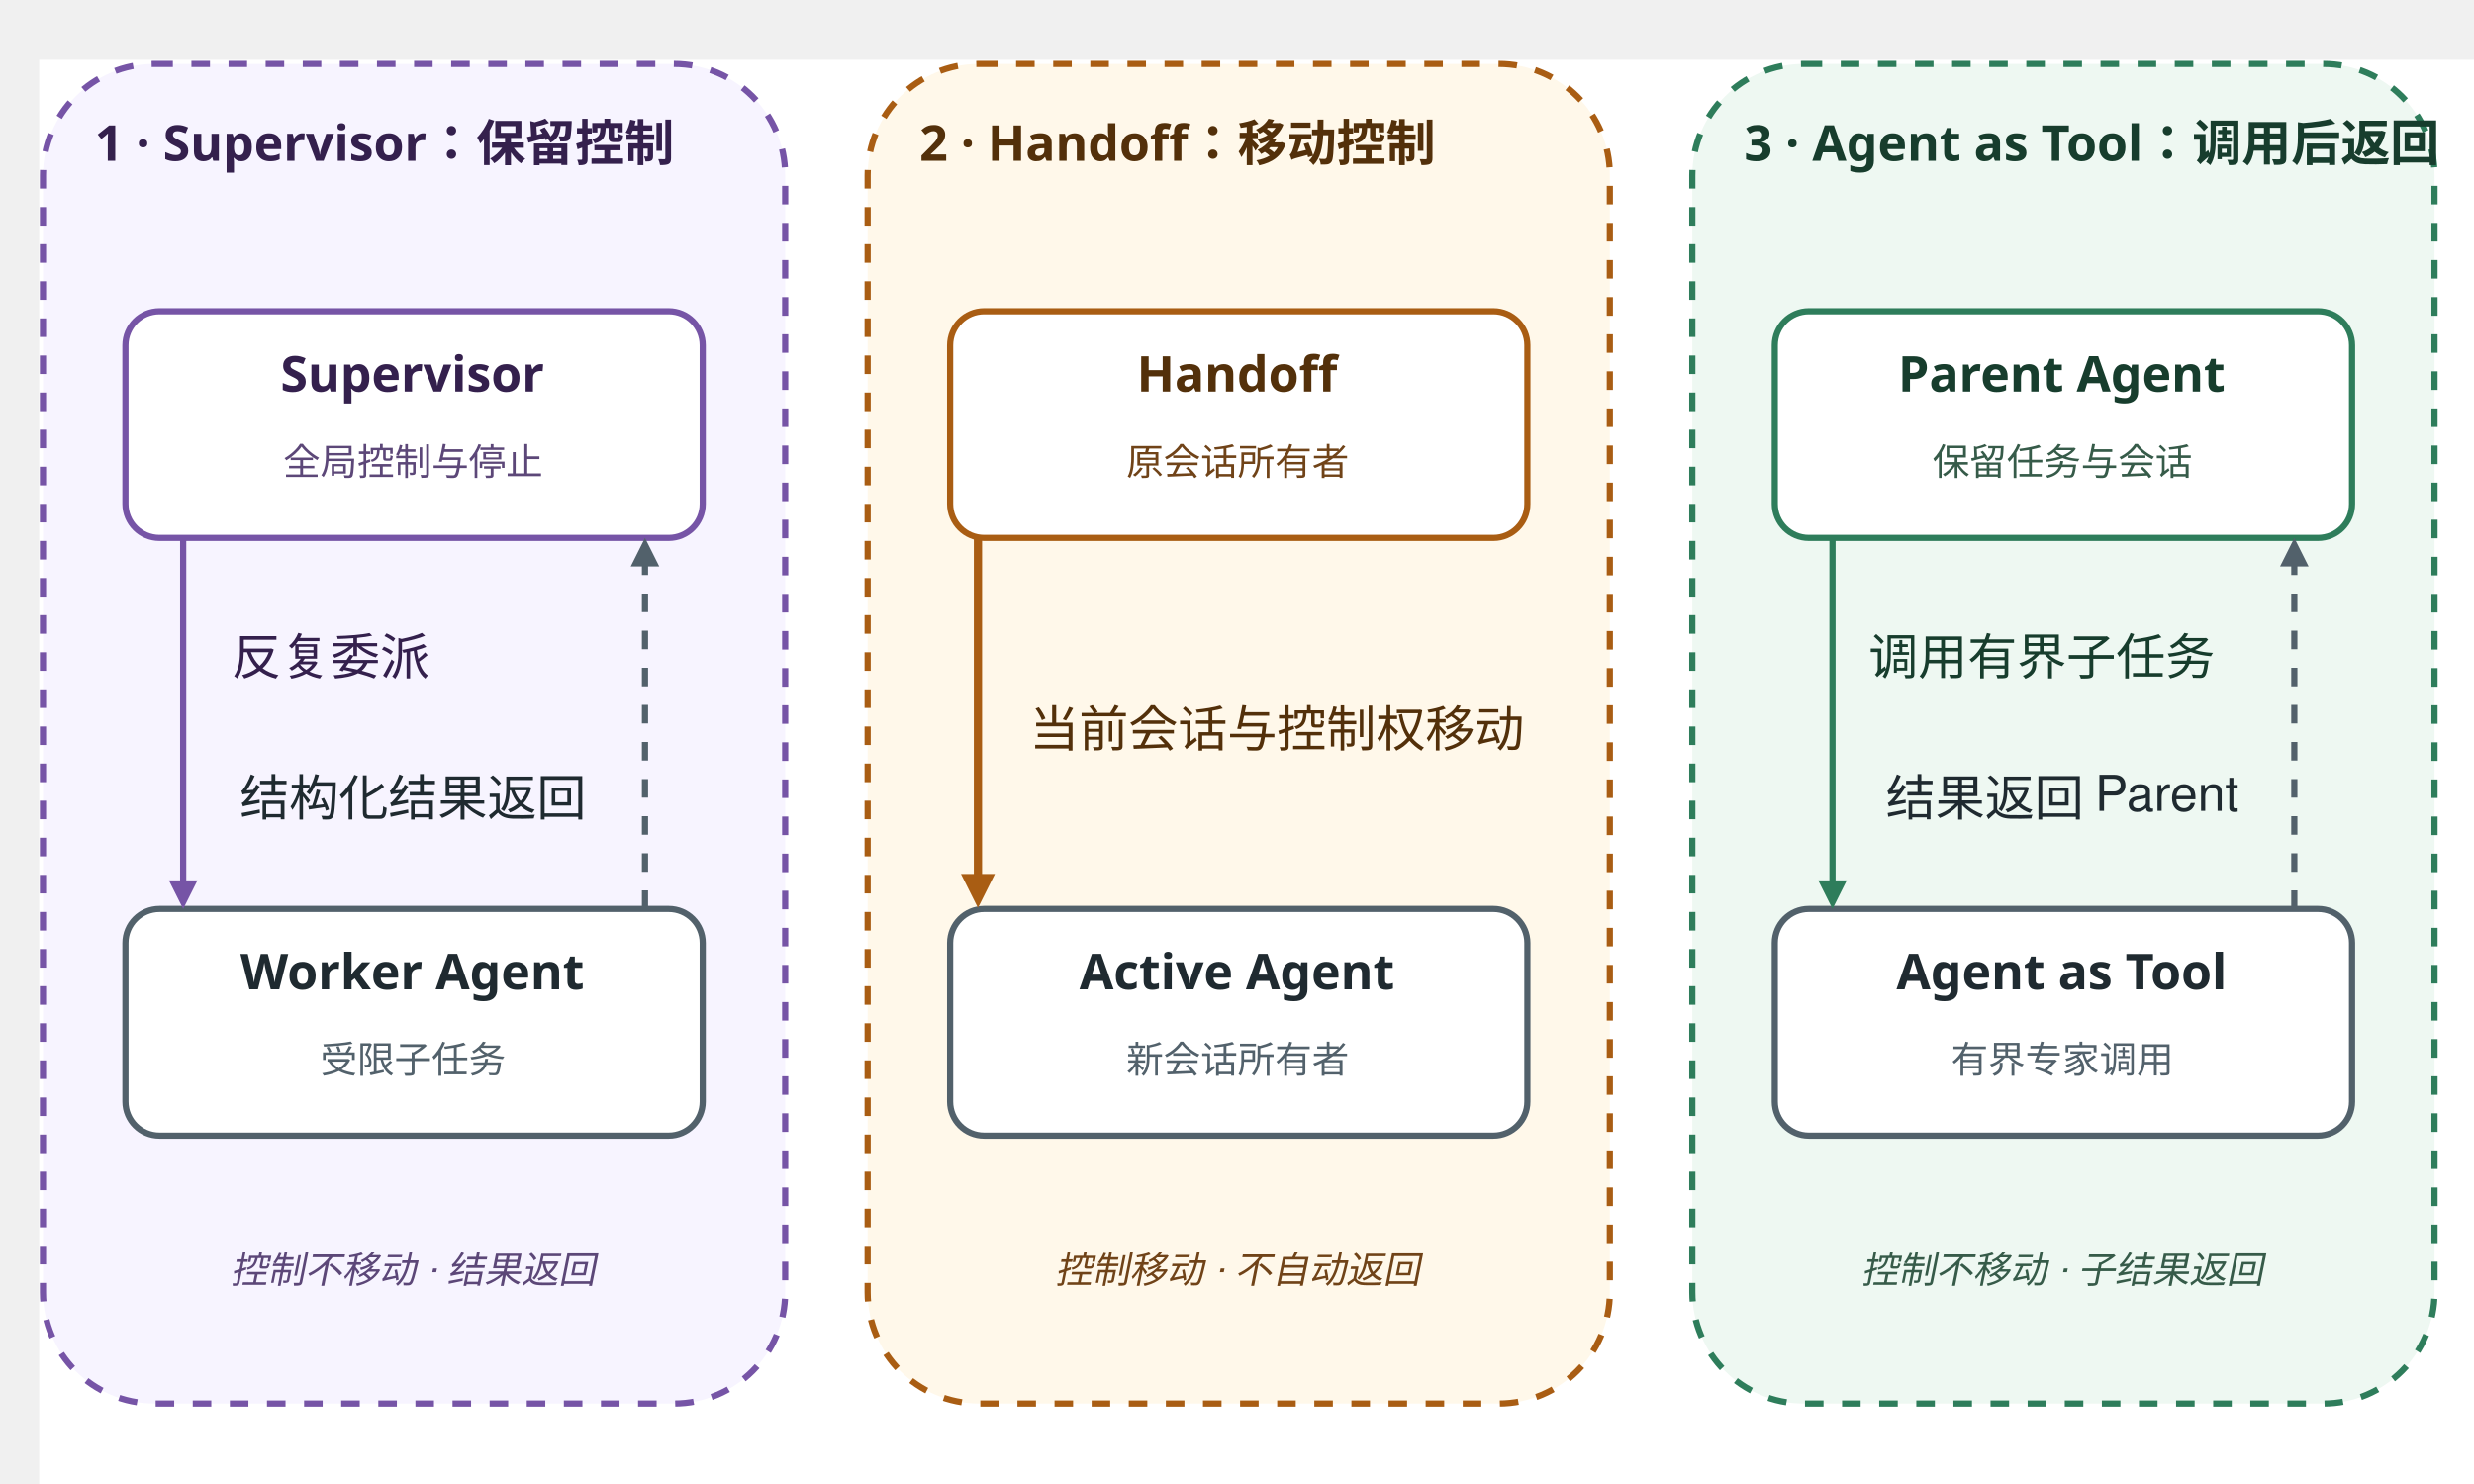
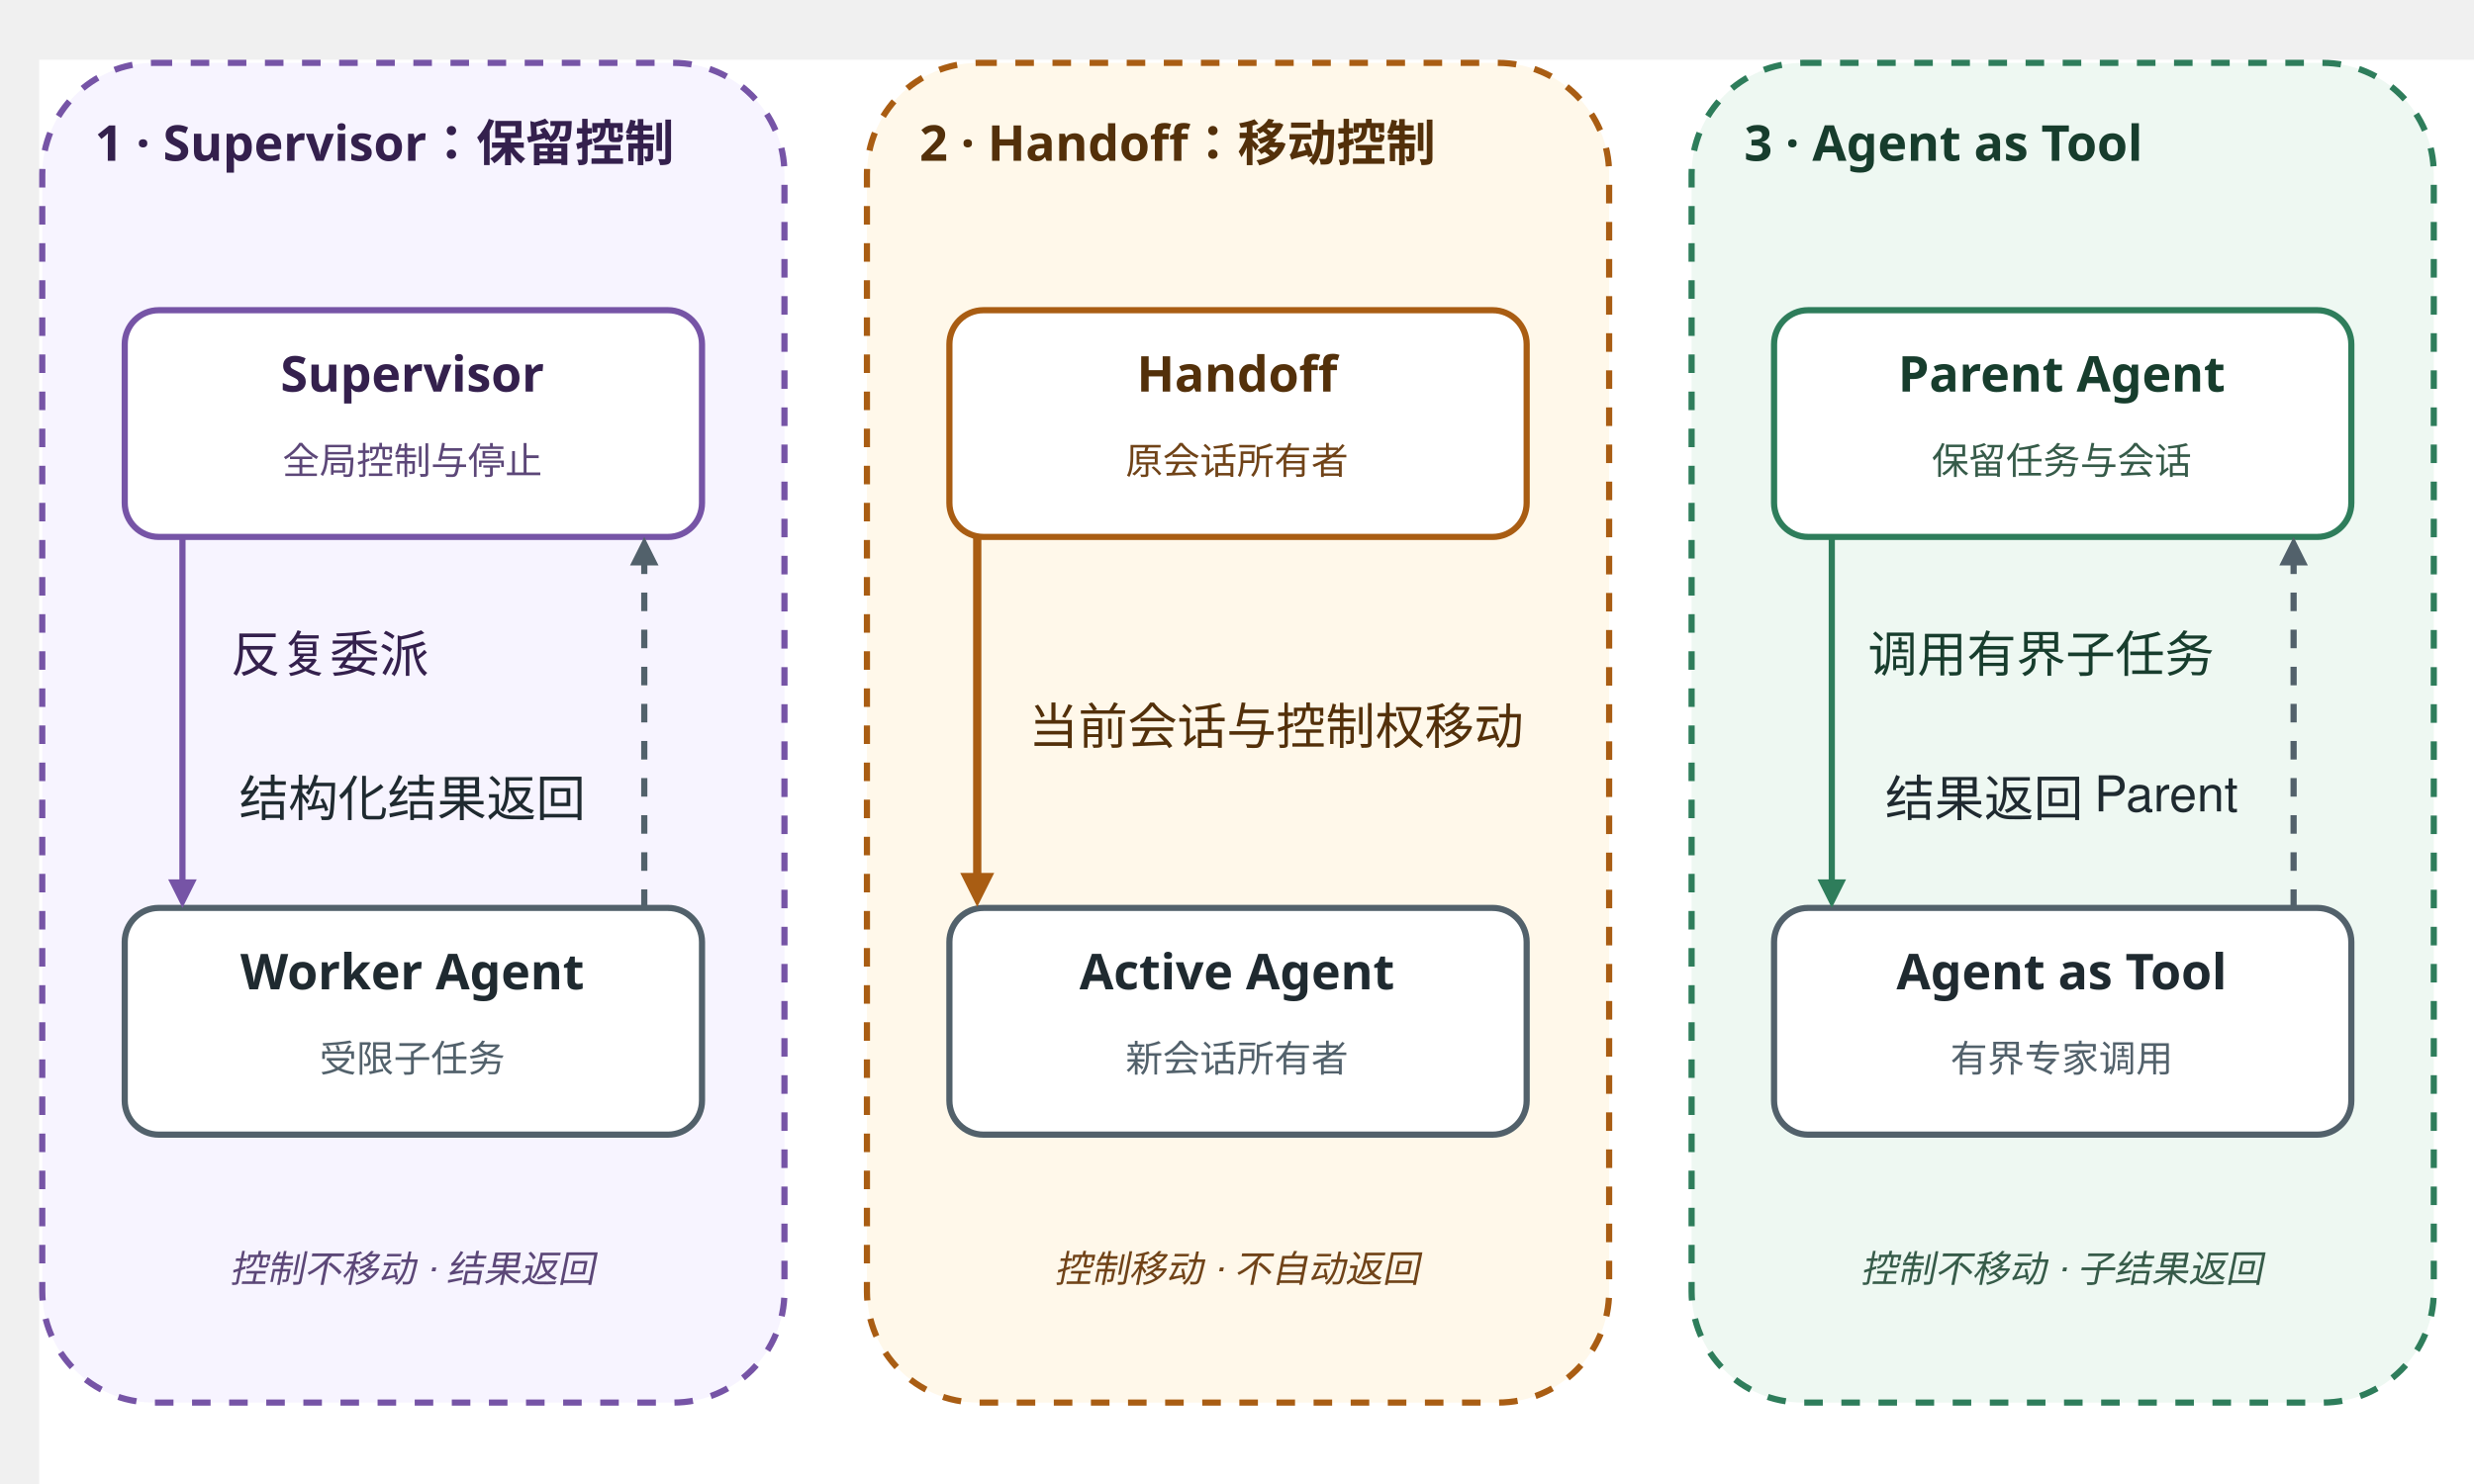
- <svg xmlns="http://www.w3.org/2000/svg" viewBox="0 0 1200 720" role="img" aria-labelledby="agt-p-06-title agt-p-06-desc">
+ <svg xmlns="http://www.w3.org/2000/svg" viewBox="0 0 1200 720" role="img" aria-labelledby="agt-p-06-title agt-p-06-desc" data-drawio-sha256="19058c263aaa3cc4065933df6893346d77912ec397b97322c09d69f97e758dde">
  <g transform="translate(19 29)">
    <defs />
    <rect fill="#ffffff" width="100%" height="100%" x="0" y="0" style="fill: var(--ge-adaptive-bg, #ffffff);" />
    <g>
      <g data-cell-id="0">
        <g data-cell-id="1">
-           <g data-cell-id="supervisor-region">
-             <g transform="translate(0.5,0.5)">
-               <rect data-region-id="supervisor-region" x="1.35" y="1.5" width="360" height="650" rx="54" ry="54" fill="#f7f4ff" stroke="#7654a6" stroke-width="3" stroke-dasharray="9 9" pointer-events="all" style="fill: light-dark(rgb(247, 244, 255), rgb(27, 25, 34)); stroke: light-dark(rgb(118, 84, 166), rgb(171, 142, 213));" />
-             </g>
-             <g>
-               <g />
-             </g>
-           </g>
-           <g data-cell-id="handoff-region">
-             <g transform="translate(0.5,0.5)">
-               <rect data-region-id="handoff-region" x="401.35" y="1.5" width="360" height="650" rx="54" ry="54" fill="#fff8ea" stroke="#a95d13" stroke-width="3" stroke-dasharray="9 9" pointer-events="all" style="fill: light-dark(rgb(255, 248, 234), rgb(29, 23, 11)); stroke: light-dark(rgb(169, 93, 19), rgb(204, 139, 75));" />
-             </g>
-             <g>
-               <g />
-             </g>
-           </g>
-           <g data-cell-id="tool-region">
-             <g transform="translate(0.5,0.5)">
-               <rect data-region-id="tool-region" x="801.35" y="1.5" width="360" height="650" rx="54" ry="54" fill="#eef8f2" stroke="#2e7d5b" stroke-width="3" stroke-dasharray="9 9" pointer-events="all" style="fill: light-dark(rgb(238, 248, 242), rgb(20, 28, 23)); stroke: light-dark(rgb(46, 125, 91), rgb(95, 163, 134));" />
-             </g>
-             <g>
-               <g />
-             </g>
-           </g>
-           <g data-cell-id="supervisor">
-             <g transform="translate(0.5,0.5)">
-               <rect data-node-id="supervisor" data-padding-horizontal-css="16" data-padding-vertical-css="14" x="41.35" y="121.5" width="280" height="110" rx="16.5" ry="16.5" fill="#ffffff" stroke="#7654a6" stroke-width="3" pointer-events="all" style="fill: light-dark(rgb(255, 255, 255), rgb(18, 18, 18)); stroke: light-dark(rgb(118, 84, 166), rgb(171, 142, 213));" />
-             </g>
-             <g>
-               <g />
-             </g>
-           </g>
-           <g data-cell-id="supervisor-type">
-             <g>
-               <rect x="65.35" y="179.5" width="232" height="28" fill="none" stroke="none" pointer-events="all" />
+           <g data-cell-id="6bOi_dQNtrXvTcmtraYe-1">
+             <g transform="translate(0.5,0.5)">
+               <rect data-region-id="supervisor-region" x="1" y="1" width="360" height="650" rx="54" ry="54" fill="#f7f4ff" stroke="#7654a6" stroke-width="3" stroke-dasharray="9 9" pointer-events="all" style="fill: light-dark(rgb(247, 244, 255), rgb(27, 25, 34)); stroke: light-dark(rgb(118, 84, 166), rgb(171, 142, 213));" />
+             </g>
+             <g>
+               <g />
+             </g>
+           </g>
+           <g data-cell-id="6bOi_dQNtrXvTcmtraYe-2">
+             <g transform="translate(0.5,0.5)">
+               <rect data-region-id="handoff-region" x="401" y="1" width="360" height="650" rx="54" ry="54" fill="#fff8ea" stroke="#a95d13" stroke-width="3" stroke-dasharray="9 9" pointer-events="all" style="fill: light-dark(rgb(255, 248, 234), rgb(29, 23, 11)); stroke: light-dark(rgb(169, 93, 19), rgb(204, 139, 75));" />
+             </g>
+             <g>
+               <g />
+             </g>
+           </g>
+           <g data-cell-id="6bOi_dQNtrXvTcmtraYe-3">
+             <g transform="translate(0.5,0.5)">
+               <rect data-region-id="tool-region" x="801" y="1" width="360" height="650" rx="54" ry="54" fill="#eef8f2" stroke="#2e7d5b" stroke-width="3" stroke-dasharray="9 9" pointer-events="all" style="fill: light-dark(rgb(238, 248, 242), rgb(20, 28, 23)); stroke: light-dark(rgb(46, 125, 91), rgb(95, 163, 134));" />
+             </g>
+             <g>
+               <g />
+             </g>
+           </g>
+           <g data-cell-id="6bOi_dQNtrXvTcmtraYe-4">
+             <g transform="translate(0.5,0.5)">
+               <rect data-node-id="supervisor" data-padding-horizontal-css="16" data-padding-vertical-css="14" x="41" y="121" width="280" height="110" rx="16.5" ry="16.5" fill="#ffffff" stroke="#7654a6" stroke-width="3" pointer-events="all" style="fill: light-dark(rgb(255, 255, 255), rgb(18, 18, 18)); stroke: light-dark(rgb(118, 84, 166), rgb(171, 142, 213));" />
+             </g>
+             <g>
+               <g />
+             </g>
+           </g>
+           <g data-cell-id="6bOi_dQNtrXvTcmtraYe-5">
+             <g>
+               <rect x="65" y="179" width="232" height="28" fill="none" stroke="none" pointer-events="all" />
            </g>
            <g>
              <g fill="#5C4778" font-family="Helvetica" text-anchor="middle" font-size="18px" style="fill: light-dark(rgb(92, 71, 120), rgb(180, 162, 204));">
-                 <text data-type-for="supervisor" data-bottom-clearance-css="20" x="181.35" y="201.5">全局控制与停止</text>
-               </g>
-             </g>
-           </g>
-           <g data-cell-id="worker">
-             <g transform="translate(0.5,0.5)">
-               <rect data-node-id="worker" data-padding-horizontal-css="16" data-padding-vertical-css="14" x="41.35" y="411.5" width="280" height="110" rx="16.5" ry="16.5" fill="#ffffff" stroke="#52616b" stroke-width="3" pointer-events="all" style="fill: light-dark(rgb(255, 255, 255), rgb(18, 18, 18)); stroke: light-dark(rgb(82, 97, 107), rgb(145, 158, 167));" />
-             </g>
-             <g>
-               <g />
-             </g>
-           </g>
-           <g data-cell-id="worker-type">
-             <g>
-               <rect x="65.35" y="469.5" width="232" height="28" fill="none" stroke="none" pointer-events="all" />
+                 <text data-type-for="supervisor" data-bottom-clearance-css="20" text-anchor="middle" font-size="18" textLength="126" lengthAdjust="spacingAndGlyphs" x="181" y="201">全局控制与停止</text>
+               </g>
+             </g>
+           </g>
+           <g data-cell-id="6bOi_dQNtrXvTcmtraYe-6">
+             <g transform="translate(0.5,0.5)">
+               <rect data-node-id="worker" data-padding-horizontal-css="16" data-padding-vertical-css="14" x="41" y="411" width="280" height="110" rx="16.5" ry="16.5" fill="#ffffff" stroke="#52616b" stroke-width="3" pointer-events="all" style="fill: light-dark(rgb(255, 255, 255), rgb(18, 18, 18)); stroke: light-dark(rgb(82, 97, 107), rgb(145, 158, 167));" />
+             </g>
+             <g>
+               <g />
+             </g>
+           </g>
+           <g data-cell-id="6bOi_dQNtrXvTcmtraYe-7">
+             <g>
+               <rect x="65" y="469" width="232" height="28" fill="none" stroke="none" pointer-events="all" />
            </g>
            <g>
              <g fill="#52616B" font-family="Helvetica" text-anchor="middle" font-size="18px" style="fill: light-dark(rgb(82, 97, 107), rgb(145, 158, 167));">
-                 <text data-type-for="worker" data-bottom-clearance-css="20" x="181.35" y="491.5">受限子任务</text>
-               </g>
-             </g>
-           </g>
-           <g data-cell-id="handoff">
-             <g transform="translate(0.5,0.5)">
-               <rect data-node-id="handoff" data-padding-horizontal-css="16" data-padding-vertical-css="14" x="441.35" y="121.5" width="280" height="110" rx="16.5" ry="16.5" fill="#ffffff" stroke="#a95d13" stroke-width="3" pointer-events="all" style="fill: light-dark(rgb(255, 255, 255), rgb(18, 18, 18)); stroke: light-dark(rgb(169, 93, 19), rgb(204, 139, 75));" />
-             </g>
-             <g>
-               <g />
-             </g>
-           </g>
-           <g data-cell-id="handoff-type">
-             <g>
-               <rect x="465.35" y="179.5" width="232" height="28" fill="none" stroke="none" pointer-events="all" />
+                 <text data-type-for="worker" data-bottom-clearance-css="20" text-anchor="middle" font-size="18" textLength="90" lengthAdjust="spacingAndGlyphs" x="181" y="491">受限子任务</text>
+               </g>
+             </g>
+           </g>
+           <g data-cell-id="6bOi_dQNtrXvTcmtraYe-8">
+             <g transform="translate(0.5,0.5)">
+               <rect data-node-id="handoff" data-padding-horizontal-css="16" data-padding-vertical-css="14" x="441" y="121" width="280" height="110" rx="16.5" ry="16.5" fill="#ffffff" stroke="#a95d13" stroke-width="3" pointer-events="all" style="fill: light-dark(rgb(255, 255, 255), rgb(18, 18, 18)); stroke: light-dark(rgb(169, 93, 19), rgb(204, 139, 75));" />
+             </g>
+             <g>
+               <g />
+             </g>
+           </g>
+           <g data-cell-id="6bOi_dQNtrXvTcmtraYe-9">
+             <g>
+               <rect x="465" y="179" width="232" height="28" fill="none" stroke="none" pointer-events="all" />
            </g>
            <g>
              <g fill="#704318" font-family="Helvetica" text-anchor="middle" font-size="18px" style="fill: light-dark(rgb(112, 67, 24), rgb(208, 169, 132));">
-                 <text data-type-for="handoff" data-bottom-clearance-css="20" x="581.35" y="201.5">原会话所有者</text>
-               </g>
-             </g>
-           </g>
-           <g data-cell-id="active-agent">
-             <g transform="translate(0.5,0.5)">
-               <rect data-node-id="active-agent" data-padding-horizontal-css="16" data-padding-vertical-css="14" x="441.35" y="411.5" width="280" height="110" rx="16.5" ry="16.5" fill="#ffffff" stroke="#52616b" stroke-width="3" pointer-events="all" style="fill: light-dark(rgb(255, 255, 255), rgb(18, 18, 18)); stroke: light-dark(rgb(82, 97, 107), rgb(145, 158, 167));" />
-             </g>
-             <g>
-               <g />
-             </g>
-           </g>
-           <g data-cell-id="active-agent-type">
-             <g>
-               <rect x="465.35" y="469.5" width="232" height="28" fill="none" stroke="none" pointer-events="all" />
+                 <text data-type-for="handoff" data-bottom-clearance-css="20" text-anchor="middle" font-size="18" textLength="108" lengthAdjust="spacingAndGlyphs" x="581" y="201">原会话所有者</text>
+               </g>
+             </g>
+           </g>
+           <g data-cell-id="6bOi_dQNtrXvTcmtraYe-10">
+             <g transform="translate(0.5,0.5)">
+               <rect data-node-id="active-agent" data-padding-horizontal-css="16" data-padding-vertical-css="14" x="441" y="411" width="280" height="110" rx="16.5" ry="16.5" fill="#ffffff" stroke="#52616b" stroke-width="3" pointer-events="all" style="fill: light-dark(rgb(255, 255, 255), rgb(18, 18, 18)); stroke: light-dark(rgb(82, 97, 107), rgb(145, 158, 167));" />
+             </g>
+             <g>
+               <g />
+             </g>
+           </g>
+           <g data-cell-id="6bOi_dQNtrXvTcmtraYe-11">
+             <g>
+               <rect x="465" y="469" width="232" height="28" fill="none" stroke="none" pointer-events="all" />
            </g>
            <g>
              <g fill="#52616B" font-family="Helvetica" text-anchor="middle" font-size="18px" style="fill: light-dark(rgb(82, 97, 107), rgb(145, 158, 167));">
-                 <text data-type-for="active-agent" data-bottom-clearance-css="20" x="581.35" y="491.5">新会话所有者</text>
-               </g>
-             </g>
-           </g>
-           <g data-cell-id="parent-agent">
-             <g transform="translate(0.5,0.5)">
-               <rect data-node-id="parent-agent" data-padding-horizontal-css="16" data-padding-vertical-css="14" x="841.35" y="121.5" width="280" height="110" rx="16.5" ry="16.5" fill="#ffffff" stroke="#2e7d5b" stroke-width="3" pointer-events="all" style="fill: light-dark(rgb(255, 255, 255), rgb(18, 18, 18)); stroke: light-dark(rgb(46, 125, 91), rgb(95, 163, 134));" />
-             </g>
-             <g>
-               <g />
-             </g>
-           </g>
-           <g data-cell-id="parent-agent-type">
-             <g>
-               <rect x="865.35" y="179.5" width="232" height="28" fill="none" stroke="none" pointer-events="all" />
+                 <text data-type-for="active-agent" data-bottom-clearance-css="20" text-anchor="middle" font-size="18" textLength="108" lengthAdjust="spacingAndGlyphs" x="581" y="491">新会话所有者</text>
+               </g>
+             </g>
+           </g>
+           <g data-cell-id="6bOi_dQNtrXvTcmtraYe-12">
+             <g transform="translate(0.5,0.5)">
+               <rect data-node-id="parent-agent" data-padding-horizontal-css="16" data-padding-vertical-css="14" x="841" y="121" width="280" height="110" rx="16.5" ry="16.5" fill="#ffffff" stroke="#2e7d5b" stroke-width="3" pointer-events="all" style="fill: light-dark(rgb(255, 255, 255), rgb(18, 18, 18)); stroke: light-dark(rgb(46, 125, 91), rgb(95, 163, 134));" />
+             </g>
+             <g>
+               <g />
+             </g>
+           </g>
+           <g data-cell-id="6bOi_dQNtrXvTcmtraYe-13">
+             <g>
+               <rect x="865" y="179" width="232" height="28" fill="none" stroke="none" pointer-events="all" />
            </g>
            <g>
              <g fill="#365B49" font-family="Helvetica" text-anchor="middle" font-size="18px" style="fill: light-dark(rgb(54, 91, 73), rgb(143, 175, 160));">
-                 <text data-type-for="parent-agent" data-bottom-clearance-css="20" x="981.35" y="201.5">保留任务与会话</text>
-               </g>
-             </g>
-           </g>
-           <g data-cell-id="agent-as-tool">
-             <g transform="translate(0.5,0.5)">
-               <rect data-node-id="agent-as-tool" data-padding-horizontal-css="16" data-padding-vertical-css="14" x="841.35" y="411.5" width="280" height="110" rx="16.5" ry="16.5" fill="#ffffff" stroke="#52616b" stroke-width="3" pointer-events="all" style="fill: light-dark(rgb(255, 255, 255), rgb(18, 18, 18)); stroke: light-dark(rgb(82, 97, 107), rgb(145, 158, 167));" />
-             </g>
-             <g>
-               <g />
-             </g>
-           </g>
-           <g data-cell-id="agent-as-tool-type">
-             <g>
-               <rect x="865.35" y="469.5" width="232" height="28" fill="none" stroke="none" pointer-events="all" />
+                 <text data-type-for="parent-agent" data-bottom-clearance-css="20" text-anchor="middle" font-size="18" textLength="126" lengthAdjust="spacingAndGlyphs" x="981" y="201">保留任务与会话</text>
+               </g>
+             </g>
+           </g>
+           <g data-cell-id="6bOi_dQNtrXvTcmtraYe-14">
+             <g transform="translate(0.5,0.5)">
+               <rect data-node-id="agent-as-tool" data-padding-horizontal-css="16" data-padding-vertical-css="14" x="841" y="411" width="280" height="110" rx="16.5" ry="16.5" fill="#ffffff" stroke="#52616b" stroke-width="3" pointer-events="all" style="fill: light-dark(rgb(255, 255, 255), rgb(18, 18, 18)); stroke: light-dark(rgb(82, 97, 107), rgb(145, 158, 167));" />
+             </g>
+             <g>
+               <g />
+             </g>
+           </g>
+           <g data-cell-id="6bOi_dQNtrXvTcmtraYe-15">
+             <g>
+               <rect x="865" y="469" width="232" height="28" fill="none" stroke="none" pointer-events="all" />
            </g>
            <g>
              <g fill="#52616B" font-family="Helvetica" text-anchor="middle" font-size="18px" style="fill: light-dark(rgb(82, 97, 107), rgb(145, 158, 167));">
-                 <text data-type-for="agent-as-tool" data-bottom-clearance-css="20" x="981.35" y="491.5">有界专家调用</text>
-               </g>
-             </g>
-           </g>
-           <g data-cell-id="edge-supervisor-delegate">
-             <g transform="translate(0.5,0.5)">
-               <path data-edge-id="edge-supervisor-delegate" data-source="supervisor" data-target="worker" d="M 69.35 231.5 L 69.35 399.15" fill="none" stroke="#7654a6" stroke-width="3" stroke-miterlimit="10" pointer-events="stroke" style="stroke: light-dark(rgb(118, 84, 166), rgb(171, 142, 213));" />
-               <path d="M 69.35 408.15 L 64.85 399.15 L 73.85 399.15 Z" fill="#7654a6" stroke="#7654a6" stroke-width="3" stroke-miterlimit="10" pointer-events="all" style="fill: light-dark(rgb(118, 84, 166), rgb(171, 142, 213)); stroke: light-dark(rgb(118, 84, 166), rgb(171, 142, 213));" />
+                 <text data-type-for="agent-as-tool" data-bottom-clearance-css="20" text-anchor="middle" font-size="18" textLength="108" lengthAdjust="spacingAndGlyphs" x="981" y="491">有界专家调用</text>
+               </g>
+             </g>
+           </g>
+           <g data-cell-id="6bOi_dQNtrXvTcmtraYe-16" data-edge-group-id="edge-supervisor-delegate">
+             <g transform="translate(0.5,0.5)">
+               <path data-edge-id="edge-supervisor-delegate" data-source="supervisor" data-target="worker" d="M 69 231 L 69 398.65" fill="none" stroke="#7654a6" stroke-width="3" stroke-miterlimit="10" pointer-events="stroke" style="stroke: light-dark(rgb(118, 84, 166), rgb(171, 142, 213));" />
+               <path d="M 69 407.65 L 64.5 398.65 L 73.5 398.65 Z" fill="#7654a6" stroke="#7654a6" stroke-width="3" stroke-miterlimit="10" pointer-events="all" style="fill: light-dark(rgb(118, 84, 166), rgb(171, 142, 213)); stroke: light-dark(rgb(118, 84, 166), rgb(171, 142, 213));" />
            </g>
            <g>
              <g fill="#34204D" font-family="Helvetica" text-anchor="middle" font-size="24px" style="fill: light-dark(rgb(52, 32, 77), rgb(215, 197, 236));">
-                 <rect fill="#F7F4FF" stroke="none" x="93" y="273" width="98" height="30" stroke-width="0" style="fill: light-dark(rgb(247, 244, 255), rgb(27, 25, 34));" />
-                 <text data-edge-label-for="edge-supervisor-delegate" data-stroke-clearance-css="8" data-arrow-clearance-css="16" data-node-clearance-css="12" x="141.35" y="298.27">反复委派</text>
-               </g>
-             </g>
-           </g>
-           <g data-cell-id="edge-worker-return">
-             <g transform="translate(0.5,0.5)">
-               <path data-edge-id="edge-worker-return" data-source="worker" data-target="supervisor" d="M 293.35 411.5 L 293.35 243.85" fill="none" stroke="#52616b" stroke-width="3" stroke-miterlimit="10" stroke-dasharray="9 9" pointer-events="stroke" style="stroke: light-dark(rgb(82, 97, 107), rgb(145, 158, 167));" />
-               <path d="M 293.35 234.85 L 297.85 243.85 L 288.85 243.85 Z" fill="#52616b" stroke="#52616b" stroke-width="3" stroke-miterlimit="10" pointer-events="all" style="fill: light-dark(rgb(82, 97, 107), rgb(145, 158, 167)); stroke: light-dark(rgb(82, 97, 107), rgb(145, 158, 167));" />
+                 <rect fill="#F7F4FF" stroke="none" x="93" y="272" width="98" height="30" stroke-width="0" style="fill: light-dark(rgb(247, 244, 255), rgb(27, 25, 34));" />
+                 <text data-edge-label-for="edge-supervisor-delegate" data-stroke-clearance-css="8" data-arrow-clearance-css="16" data-node-clearance-css="12" text-anchor="middle" font-size="24" textLength="90" lengthAdjust="spacingAndGlyphs" x="141" y="297">反复委派</text>
+               </g>
+             </g>
+           </g>
+           <g data-cell-id="6bOi_dQNtrXvTcmtraYe-17" data-edge-group-id="edge-worker-return">
+             <g transform="translate(0.5,0.5)">
+               <path data-edge-id="edge-worker-return" data-source="worker" data-target="supervisor" d="M 293 411 L 293 243.35" fill="none" stroke="#52616b" stroke-width="3" stroke-miterlimit="10" stroke-dasharray="9 9" pointer-events="stroke" style="stroke: light-dark(rgb(82, 97, 107), rgb(145, 158, 167));" />
+               <path d="M 293 234.35 L 297.5 243.35 L 288.5 243.35 Z" fill="#52616b" stroke="#52616b" stroke-width="3" stroke-miterlimit="10" pointer-events="all" style="fill: light-dark(rgb(82, 97, 107), rgb(145, 158, 167)); stroke: light-dark(rgb(82, 97, 107), rgb(145, 158, 167));" />
            </g>
            <g>
              <g fill="#1F2A30" font-family="Helvetica" text-anchor="middle" font-size="24px" style="fill: light-dark(rgb(31, 42, 48), rgb(195, 204, 209));">
                <rect fill="#F7F4FF" stroke="none" x="97" y="342" width="170" height="30" stroke-width="0" style="fill: light-dark(rgb(247, 244, 255), rgb(27, 25, 34));" />
-                 <text data-edge-label-for="edge-worker-return" data-stroke-clearance-css="8" data-arrow-clearance-css="16" data-node-clearance-css="12" x="181.35" y="366.73">结构化结果返回</text>
-               </g>
-             </g>
-           </g>
-           <g data-cell-id="edge-handoff-move">
-             <g>
-               <path data-edge-id="edge-handoff-move" data-source="handoff" data-target="active-agent" d="M 455.35 231.5 L 455.35 397.03" fill="none" stroke="#a95d13" stroke-width="4" stroke-miterlimit="10" pointer-events="stroke" style="stroke: light-dark(rgb(169, 93, 19), rgb(204, 139, 75));" />
-               <path d="M 455.35 407.03 L 450.35 397.03 L 460.35 397.03 Z" fill="#a95d13" stroke="#a95d13" stroke-width="4" stroke-miterlimit="10" pointer-events="all" style="fill: light-dark(rgb(169, 93, 19), rgb(204, 139, 75)); stroke: light-dark(rgb(169, 93, 19), rgb(204, 139, 75));" />
+                 <text data-edge-label-for="edge-worker-return" data-stroke-clearance-css="8" data-arrow-clearance-css="16" data-node-clearance-css="12" text-anchor="middle" font-size="24" textLength="162" lengthAdjust="spacingAndGlyphs" x="181" y="367">结构化结果返回</text>
+               </g>
+             </g>
+           </g>
+           <g data-cell-id="6bOi_dQNtrXvTcmtraYe-18" data-edge-group-id="edge-handoff-move">
+             <g>
+               <path data-edge-id="edge-handoff-move" data-source="handoff" data-target="active-agent" d="M 455 231 L 455 396.53" fill="none" stroke="#a95d13" stroke-width="4" stroke-miterlimit="10" pointer-events="stroke" style="stroke: light-dark(rgb(169, 93, 19), rgb(204, 139, 75));" />
+               <path d="M 455 406.53 L 450 396.53 L 460 396.53 Z" fill="#a95d13" stroke="#a95d13" stroke-width="4" stroke-miterlimit="10" pointer-events="all" style="fill: light-dark(rgb(169, 93, 19), rgb(204, 139, 75)); stroke: light-dark(rgb(169, 93, 19), rgb(204, 139, 75));" />
            </g>
            <g>
              <g fill="#53300A" font-family="Helvetica" text-anchor="middle" font-size="24px" style="fill: light-dark(rgb(83, 48, 10), rgb(218, 188, 155));">
-                 <rect fill="#FFF8EA" stroke="none" x="480" y="308" width="242" height="30" stroke-width="0" style="fill: light-dark(rgb(255, 248, 234), rgb(29, 23, 11));" />
-                 <text data-edge-label-for="edge-handoff-move" data-stroke-clearance-css="8" data-arrow-clearance-css="16" data-node-clearance-css="12" x="600.35" y="333.27">当前会话与控制权移动</text>
-               </g>
-             </g>
-           </g>
-           <g data-cell-id="edge-parent-call">
-             <g transform="translate(0.5,0.5)">
-               <path data-edge-id="edge-parent-call" data-source="parent-agent" data-target="agent-as-tool" d="M 869.35 231.5 L 869.35 399.15" fill="none" stroke="#2e7d5b" stroke-width="3" stroke-miterlimit="10" pointer-events="stroke" style="stroke: light-dark(rgb(46, 125, 91), rgb(95, 163, 134));" />
-               <path d="M 869.35 408.15 L 864.85 399.15 L 873.85 399.15 Z" fill="#2e7d5b" stroke="#2e7d5b" stroke-width="3" stroke-miterlimit="10" pointer-events="all" style="fill: light-dark(rgb(46, 125, 91), rgb(95, 163, 134)); stroke: light-dark(rgb(46, 125, 91), rgb(95, 163, 134));" />
+                 <rect fill="#FFF8EA" stroke="none" x="480" y="307" width="242" height="30" stroke-width="0" style="fill: light-dark(rgb(255, 248, 234), rgb(29, 23, 11));" />
+                 <text data-edge-label-for="edge-handoff-move" data-stroke-clearance-css="8" data-arrow-clearance-css="16" data-node-clearance-css="12" text-anchor="middle" font-size="24" textLength="234" lengthAdjust="spacingAndGlyphs" x="600" y="332">当前会话与控制权移动</text>
+               </g>
+             </g>
+           </g>
+           <g data-cell-id="6bOi_dQNtrXvTcmtraYe-19" data-edge-group-id="edge-parent-call">
+             <g transform="translate(0.5,0.5)">
+               <path data-edge-id="edge-parent-call" data-source="parent-agent" data-target="agent-as-tool" d="M 869 231 L 869 398.65" fill="none" stroke="#2e7d5b" stroke-width="3" stroke-miterlimit="10" pointer-events="stroke" style="stroke: light-dark(rgb(46, 125, 91), rgb(95, 163, 134));" />
+               <path d="M 869 407.65 L 864.5 398.65 L 873.5 398.65 Z" fill="#2e7d5b" stroke="#2e7d5b" stroke-width="3" stroke-miterlimit="10" pointer-events="all" style="fill: light-dark(rgb(46, 125, 91), rgb(95, 163, 134)); stroke: light-dark(rgb(46, 125, 91), rgb(95, 163, 134));" />
            </g>
            <g>
              <g fill="#173D2D" font-family="Helvetica" text-anchor="middle" font-size="24px" style="fill: light-dark(rgb(23, 61, 45), rgb(168, 200, 187));">
-                 <rect fill="#EEF8F2" stroke="none" x="887" y="273" width="170" height="30" stroke-width="0" style="fill: light-dark(rgb(238, 248, 242), rgb(20, 28, 23));" />
-                 <text data-edge-label-for="edge-parent-call" data-stroke-clearance-css="8" data-arrow-clearance-css="16" data-node-clearance-css="12" x="971.35" y="298.27">调用有界子任务</text>
-               </g>
-             </g>
-           </g>
-           <g data-cell-id="edge-tool-return">
-             <g transform="translate(0.5,0.5)">
-               <path data-edge-id="edge-tool-return" data-source="agent-as-tool" data-target="parent-agent" d="M 1093.35 411.5 L 1093.35 243.85" fill="none" stroke="#52616b" stroke-width="3" stroke-miterlimit="10" stroke-dasharray="9 9" pointer-events="stroke" style="stroke: light-dark(rgb(82, 97, 107), rgb(145, 158, 167));" />
-               <path d="M 1093.35 234.85 L 1097.85 243.85 L 1088.85 243.85 Z" fill="#52616b" stroke="#52616b" stroke-width="3" stroke-miterlimit="10" pointer-events="all" style="fill: light-dark(rgb(82, 97, 107), rgb(145, 158, 167)); stroke: light-dark(rgb(82, 97, 107), rgb(145, 158, 167));" />
+                 <rect fill="#EEF8F2" stroke="none" x="887" y="272" width="170" height="30" stroke-width="0" style="fill: light-dark(rgb(238, 248, 242), rgb(20, 28, 23));" />
+                 <text data-edge-label-for="edge-parent-call" data-stroke-clearance-css="8" data-arrow-clearance-css="16" data-node-clearance-css="12" text-anchor="middle" font-size="24" textLength="162" lengthAdjust="spacingAndGlyphs" x="971" y="297">调用有界子任务</text>
+               </g>
+             </g>
+           </g>
+           <g data-cell-id="6bOi_dQNtrXvTcmtraYe-20" data-edge-group-id="edge-tool-return">
+             <g transform="translate(0.5,0.5)">
+               <path data-edge-id="edge-tool-return" data-source="agent-as-tool" data-target="parent-agent" d="M 1093 411 L 1093 243.35" fill="none" stroke="#52616b" stroke-width="3" stroke-miterlimit="10" stroke-dasharray="9 9" pointer-events="stroke" style="stroke: light-dark(rgb(82, 97, 107), rgb(145, 158, 167));" />
+               <path d="M 1093 234.35 L 1097.5 243.35 L 1088.5 243.35 Z" fill="#52616b" stroke="#52616b" stroke-width="3" stroke-miterlimit="10" pointer-events="all" style="fill: light-dark(rgb(82, 97, 107), rgb(145, 158, 167)); stroke: light-dark(rgb(82, 97, 107), rgb(145, 158, 167));" />
            </g>
            <g>
              <g fill="#1F2A30" font-family="Helvetica" text-anchor="middle" font-size="24px" style="fill: light-dark(rgb(31, 42, 48), rgb(195, 204, 209));">
                <rect fill="#EEF8F2" stroke="none" x="894" y="342" width="175" height="30" stroke-width="0" style="fill: light-dark(rgb(238, 248, 242), rgb(20, 28, 23));" />
-                 <text data-edge-label-for="edge-tool-return" data-stroke-clearance-css="8" data-arrow-clearance-css="16" data-node-clearance-css="12" x="981.35" y="366.73">结果返回 Parent</text>
-               </g>
-             </g>
-           </g>
-           <g data-cell-id="supervisor-note">
-             <g>
-               <rect x="41.35" y="571.5" width="280" height="28" fill="none" stroke="none" pointer-events="all" />
+                 <text data-edge-label-for="edge-tool-return" data-stroke-clearance-css="8" data-arrow-clearance-css="16" data-node-clearance-css="12" text-anchor="middle" font-size="24" textLength="168" lengthAdjust="spacingAndGlyphs" x="981" y="367">结果返回 Parent</text>
+               </g>
+             </g>
+           </g>
+           <g data-cell-id="6bOi_dQNtrXvTcmtraYe-21">
+             <g>
+               <rect x="41" y="571" width="280" height="28" fill="none" stroke="none" pointer-events="all" />
            </g>
            <g>
              <g fill="#5C4778" font-family="Helvetica" font-style="italic" text-anchor="middle" font-size="18px" style="fill: light-dark(rgb(92, 71, 120), rgb(180, 162, 204));">
-                 <text x="181.35" y="593.5">控制不移动 · 结果返回</text>
-               </g>
-             </g>
-           </g>
-           <g data-cell-id="handoff-note">
-             <g>
-               <rect x="441.35" y="571.5" width="280" height="28" fill="none" stroke="none" pointer-events="all" />
+                 <text x="181" y="593">控制不移动 · 结果返回</text>
+               </g>
+             </g>
+           </g>
+           <g data-cell-id="6bOi_dQNtrXvTcmtraYe-22">
+             <g>
+               <rect x="441" y="571" width="280" height="28" fill="none" stroke="none" pointer-events="all" />
            </g>
            <g>
              <g fill="#704318" font-family="Helvetica" font-style="italic" text-anchor="middle" font-size="18px" style="fill: light-dark(rgb(112, 67, 24), rgb(208, 169, 132));">
-                 <text x="581.35" y="593.5">控制移动 · 不自动返回</text>
-               </g>
-             </g>
-           </g>
-           <g data-cell-id="tool-note">
-             <g>
-               <rect x="841.35" y="571.5" width="280" height="28" fill="none" stroke="none" pointer-events="all" />
+                 <text x="581" y="593">控制移动 · 不自动返回</text>
+               </g>
+             </g>
+           </g>
+           <g data-cell-id="6bOi_dQNtrXvTcmtraYe-23">
+             <g>
+               <rect x="841" y="571" width="280" height="28" fill="none" stroke="none" pointer-events="all" />
            </g>
            <g>
              <g fill="#365B49" font-family="Helvetica" font-style="italic" text-anchor="middle" font-size="18px" style="fill: light-dark(rgb(54, 91, 73), rgb(143, 175, 160));">
-                 <text x="981.35" y="593.5">控制不移动 · 子结果返回</text>
+                 <text x="981" y="593">控制不移动 · 子结果返回</text>
              </g>
            </g>
          </g>
        </g>
      </g>
    </g>
  </g>
  <g font-family="system-ui, sans-serif">
-     <text data-region-label-for="supervisor-region" x="46" y="78" font-size="24" font-weight="700" fill="#34204D">1 · Supervisor：保留控制</text>
-     <text data-region-label-for="handoff-region" x="446" y="78" font-size="24" font-weight="700" fill="#53300A">2 · Handoff：移动控制</text>
-     <text data-region-label-for="tool-region" x="846" y="78" font-size="24" font-weight="700" fill="#173D2D">3 · Agent as Tool：调用后返回</text>
-     <text data-title-for="supervisor" x="200" y="190" text-anchor="middle" font-size="24" font-weight="700" fill="#34204D">Supervisor</text>
-     <text data-title-for="worker" x="200" y="480" text-anchor="middle" font-size="24" font-weight="700" fill="#1F2A30">Worker Agent</text>
-     <text data-title-for="handoff" x="600" y="190" text-anchor="middle" font-size="24" font-weight="700" fill="#53300A">Handoff</text>
-     <text data-title-for="active-agent" x="600" y="480" text-anchor="middle" font-size="24" font-weight="700" fill="#1F2A30">Active Agent</text>
-     <text data-title-for="parent-agent" x="1000" y="190" text-anchor="middle" font-size="24" font-weight="700" fill="#173D2D">Parent Agent</text>
-     <text data-title-for="agent-as-tool" x="1000" y="480" text-anchor="middle" font-size="24" font-weight="700" fill="#1F2A30">Agent as Tool</text>
+     <text data-region-label-for="supervisor-region" x="46" y="78" font-size="24" font-weight="700" textLength="282" lengthAdjust="spacingAndGlyphs" fill="#34204D">1 · Supervisor：保留控制</text>
+     <text data-region-label-for="handoff-region" x="446" y="78" font-size="24" font-weight="700" textLength="258" lengthAdjust="spacingAndGlyphs" fill="#53300A">2 · Handoff：移动控制</text>
+     <text data-region-label-for="tool-region" x="846" y="78" font-size="24" font-weight="700" textLength="190" lengthAdjust="spacingAndGlyphs" fill="#173D2D">3 · Agent as Tool</text>
+     <text data-title-for="supervisor" x="200" y="190" text-anchor="middle" font-size="24" font-weight="700" textLength="120" lengthAdjust="spacingAndGlyphs" fill="#34204D">Supervisor</text>
+     <text data-title-for="worker" x="200" y="480" text-anchor="middle" font-size="24" font-weight="700" textLength="150" lengthAdjust="spacingAndGlyphs" fill="#1F2A30">Worker Agent</text>
+     <text data-title-for="handoff" x="600" y="190" text-anchor="middle" font-size="24" font-weight="700" textLength="92" lengthAdjust="spacingAndGlyphs" fill="#53300A">Handoff</text>
+     <text data-title-for="active-agent" x="600" y="480" text-anchor="middle" font-size="24" font-weight="700" textLength="142" lengthAdjust="spacingAndGlyphs" fill="#1F2A30">Active Agent</text>
+     <text data-title-for="parent-agent" x="1000" y="190" text-anchor="middle" font-size="24" font-weight="700" textLength="146" lengthAdjust="spacingAndGlyphs" fill="#173D2D">Parent Agent</text>
+     <text data-title-for="agent-as-tool" x="1000" y="480" text-anchor="middle" font-size="24" font-weight="700" textLength="156" lengthAdjust="spacingAndGlyphs" fill="#1F2A30">Agent as Tool</text>
  </g>
</svg>
